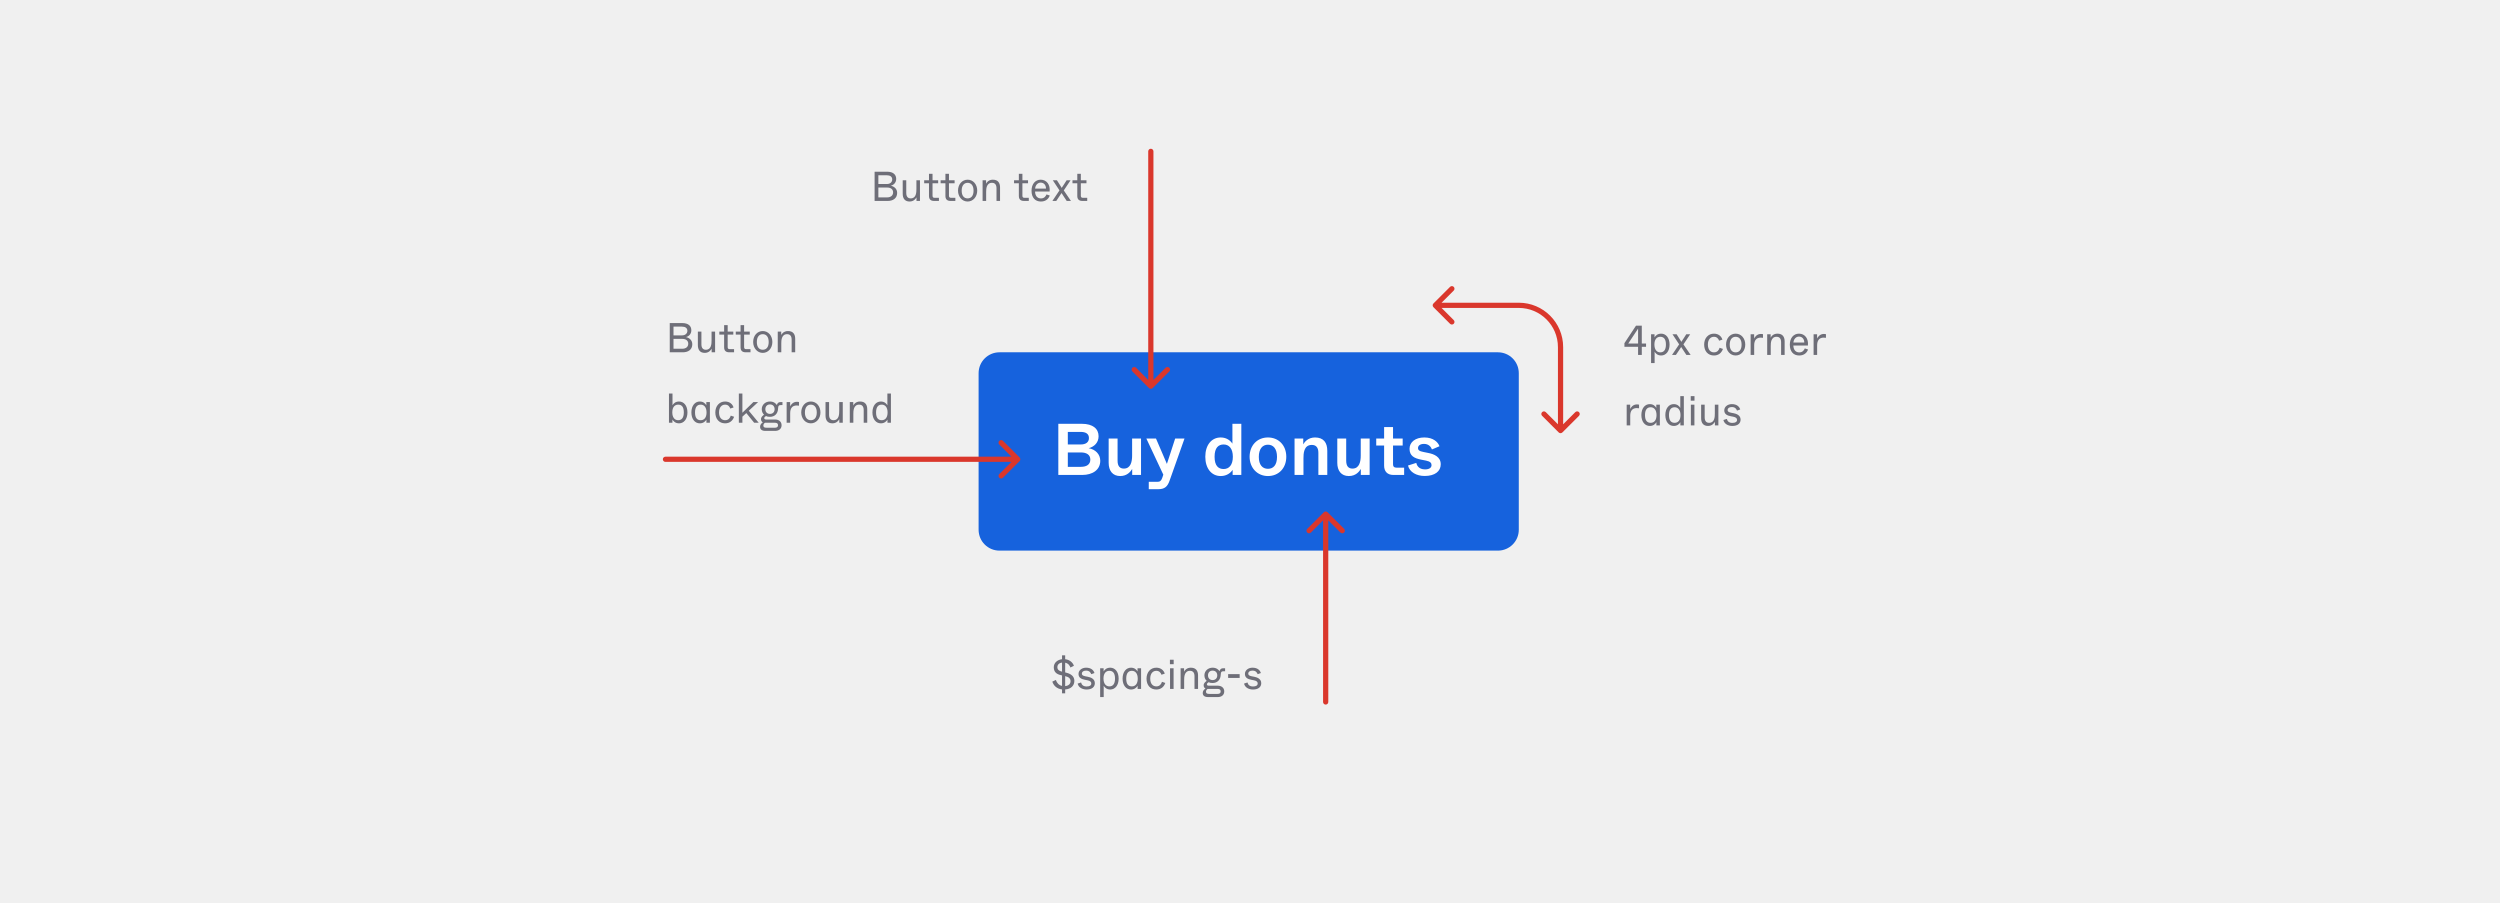
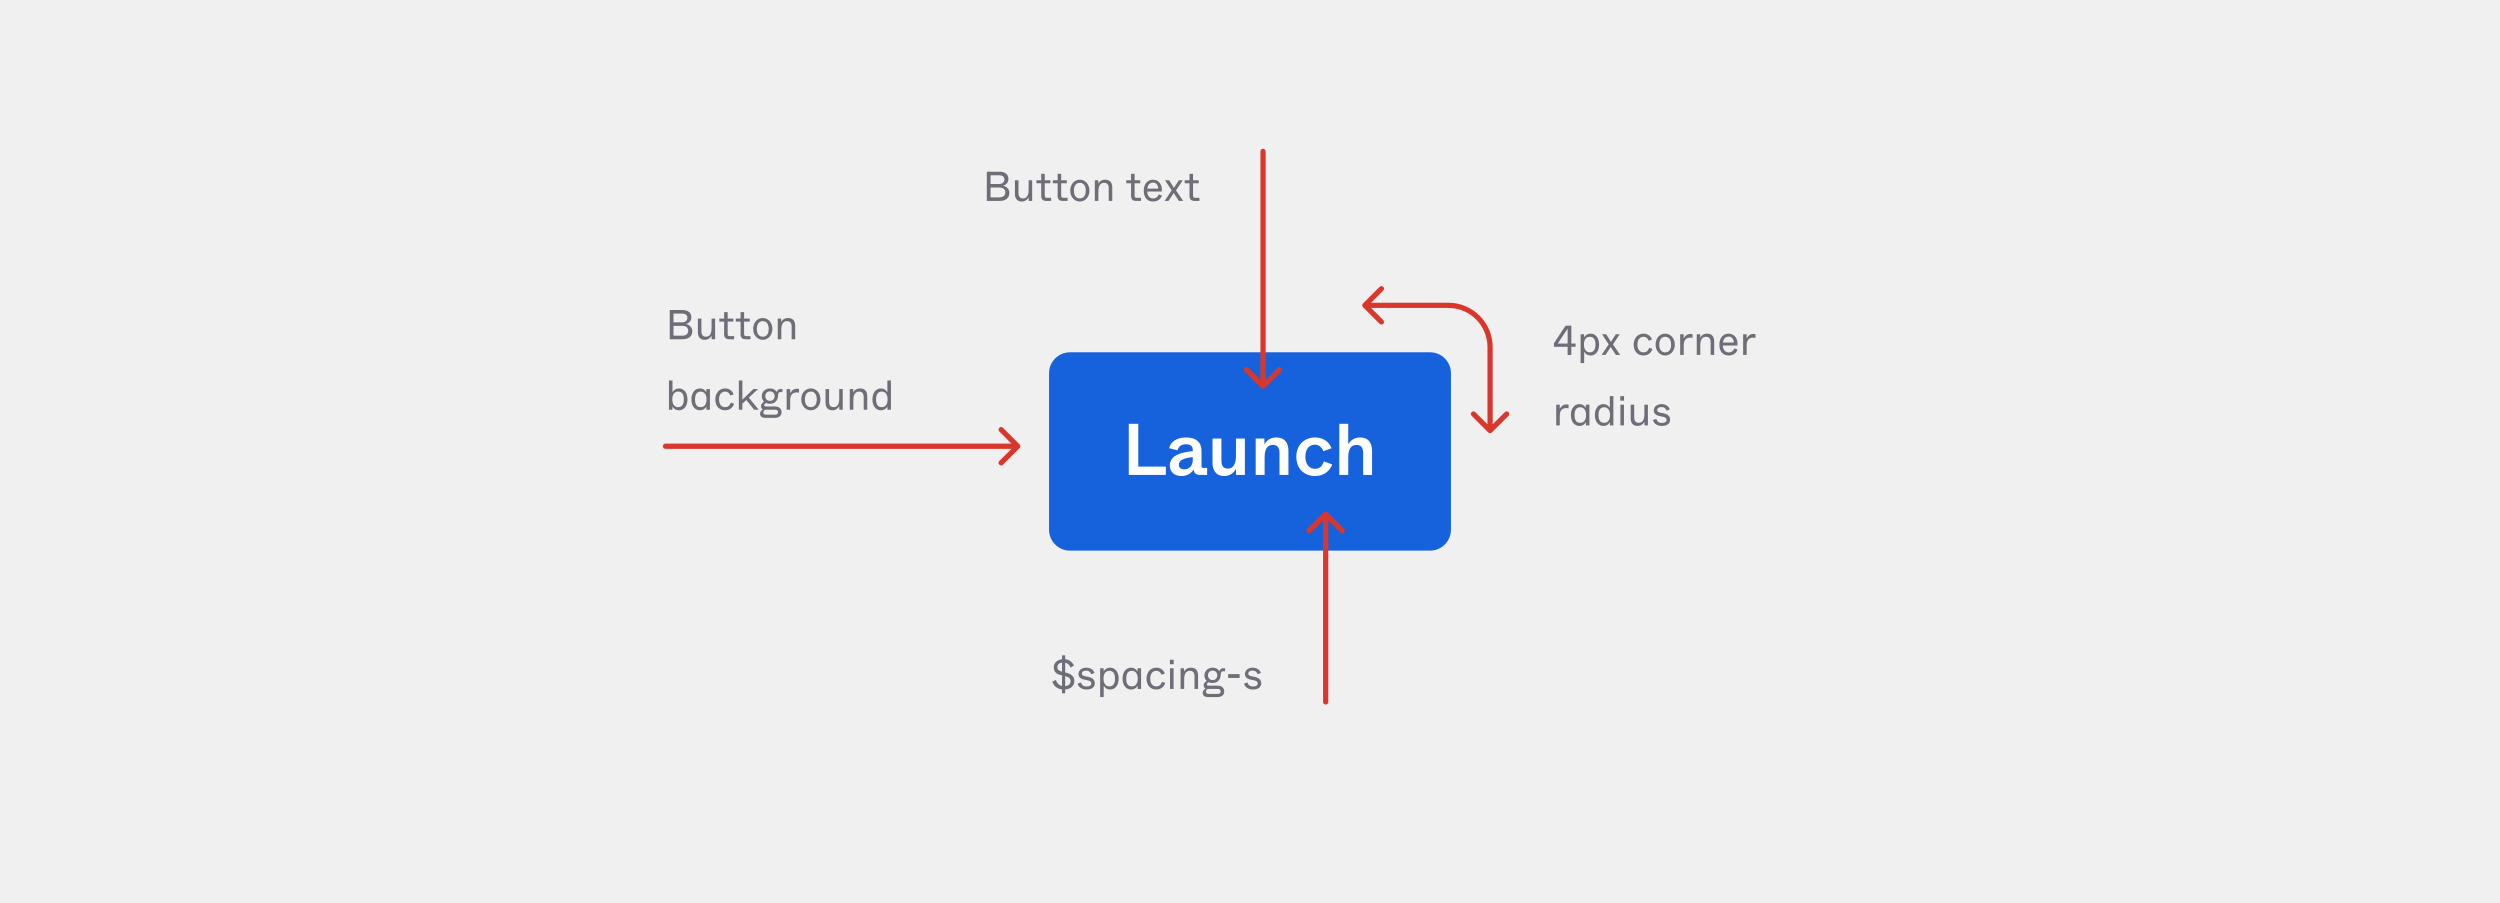
<svg xmlns="http://www.w3.org/2000/svg" width="958" height="346" viewBox="0 0 958 346" fill="none">
-   <rect x="375" y="135" width="207" height="76" rx="8" fill="#1662DD" />
-   <path d="M405.548 182H414.732C418.596 182 421.62 180.096 421.62 176.568C421.62 174.02 419.716 172.2 417.196 171.752C419.38 171.164 420.976 169.568 420.976 167.16C420.976 164.332 418.82 162.4 414.564 162.4H405.548V182ZM409.188 170.324V165.508H414.088C416.048 165.508 417.28 166.208 417.28 167.86C417.28 169.512 416.048 170.324 414.088 170.324H409.188ZM409.188 178.892V173.376H414.2C416.384 173.376 417.812 174.272 417.812 176.12C417.812 177.996 416.384 178.892 414.2 178.892H409.188ZM429.262 182.42C432.006 182.42 433.294 180.628 433.854 179.704V182H437.242V168.056H433.826V174.608C433.826 176.848 433.322 179.564 430.662 179.564C429.178 179.564 428.254 178.696 428.254 176.54V168.056H424.838V177.352C424.838 180.404 426.378 182.42 429.262 182.42ZM450.317 168.056L448.385 174.02L447.153 177.772C446.901 177.184 446.565 176.484 445.557 174.048L442.981 168.056H439.284L445.781 181.888L445.361 183.148C444.941 184.296 444.465 184.632 443.513 184.632H440.209V187.46H443.849C446.285 187.46 447.405 186.48 448.217 184.1L453.901 168.056H450.317ZM467.779 182.42C470.187 182.42 471.699 181.076 472.343 180.04V182H475.675V162.4H472.259V167.496V170.016C471.615 168.98 470.159 167.636 467.779 167.636C464.251 167.636 461.871 170.548 461.871 175.028C461.871 179.508 464.251 182.42 467.779 182.42ZM468.899 179.732C466.911 179.732 465.427 178.528 465.427 175.028C465.427 171.556 466.911 170.324 468.899 170.324C470.971 170.324 472.427 171.892 472.427 175.028C472.427 178.192 470.971 179.732 468.899 179.732ZM485.878 182.42C489.938 182.42 492.906 179.452 492.906 175.028C492.906 170.66 489.966 167.636 485.878 167.636C481.79 167.636 478.85 170.66 478.85 175.028C478.85 179.284 481.818 182.42 485.878 182.42ZM485.878 179.648C483.806 179.648 482.378 178.192 482.378 175.084C482.378 171.976 483.806 170.408 485.878 170.408C487.95 170.408 489.35 171.976 489.35 175.084C489.35 178.192 487.95 179.648 485.878 179.648ZM496.072 182H499.488V175.644C499.488 173.936 499.544 170.492 502.68 170.492C504.22 170.492 505.2 171.388 505.2 173.488V182H508.616V172.732C508.616 169.68 507.244 167.636 503.912 167.636C501.196 167.636 499.852 169.456 499.404 170.268V168.056H496.072V182ZM516.871 182.42C519.615 182.42 520.903 180.628 521.463 179.704V182H524.851V168.056H521.435V174.608C521.435 176.848 520.931 179.564 518.271 179.564C516.787 179.564 515.863 178.696 515.863 176.54V168.056H512.447V177.352C512.447 180.404 513.987 182.42 516.871 182.42ZM533.922 182H538.066V179.2H535.098C534.202 179.2 533.81 178.808 533.81 177.912V170.716H537.506V168.056H533.81V163.66H530.394V168.056H527.37V170.716H530.394V178.444C530.394 180.656 531.654 182 533.922 182ZM545.931 182.392C549.823 182.392 552.091 180.628 552.091 177.912C552.091 175.056 549.515 173.992 547.303 173.572L545.511 173.208C543.831 172.9 543.383 172.452 543.383 171.668C543.383 170.828 544.139 170.1 545.679 170.1C547.415 170.1 548.339 171.164 548.731 172.228L551.615 170.996C551.027 169.428 549.291 167.636 545.791 167.636C542.431 167.636 540.135 169.372 540.135 171.976C540.135 174.692 541.927 175.616 544.643 176.148L546.491 176.512C548.143 176.848 548.563 177.464 548.563 178.248C548.563 179.228 547.695 179.872 546.071 179.872C543.551 179.872 542.879 178.164 542.711 177.38L539.547 178.388C540.163 180.936 542.795 182.392 545.931 182.392Z" fill="white" />
-   <path d="M255 175C254.448 175 254 175.448 254 176C254 176.552 254.448 177 255 177L255 175ZM390.707 176.707C391.098 176.317 391.098 175.683 390.707 175.293L384.343 168.929C383.953 168.538 383.319 168.538 382.929 168.929C382.538 169.319 382.538 169.953 382.929 170.343L388.586 176L382.929 181.657C382.538 182.047 382.538 182.681 382.929 183.071C383.319 183.462 383.953 183.462 384.343 183.071L390.707 176.707ZM255 177L390 177L390 175L255 175L255 177Z" fill="#DA372C" />
-   <path d="M256.648 135H261.672C263.608 135 265.288 134.072 265.288 131.912C265.288 130.248 263.976 129.384 262.84 129.16C263.8 128.968 264.92 128.12 264.92 126.568C264.92 124.936 263.8 123.8 261.448 123.8H256.648V135ZM258.088 128.52V125.16H261.32C262.584 125.16 263.4 125.704 263.4 126.76C263.4 127.816 262.584 128.52 261.32 128.52H258.088ZM258.088 133.64V129.864H261.464C262.888 129.864 263.736 130.568 263.736 131.72C263.736 132.872 262.888 133.64 261.464 133.64H258.088ZM270.06 135.224C271.708 135.224 272.46 134.056 272.7 133.624V135H274.028V127.08H272.668V130.44C272.668 131.656 272.636 134.024 270.492 134.024C269.452 134.024 268.78 133.416 268.78 131.928V127.08H267.42V132.248C267.42 134.008 268.204 135.224 270.06 135.224ZM279.471 135H281.295V133.8H279.647C279.087 133.8 278.847 133.56 278.847 133V128.232H281.007V127.08H278.847V124.6H277.487V127.08H275.647V128.232H277.487V133.08C277.487 134.392 278.159 135 279.471 135ZM285.768 135H287.592V133.8H285.944C285.384 133.8 285.144 133.56 285.144 133V128.232H287.304V127.08H285.144V124.6H283.784V127.08H281.944V128.232H283.784V133.08C283.784 134.392 284.456 135 285.768 135ZM292.291 135.224C294.371 135.224 295.971 133.432 295.971 131.048C295.971 128.664 294.435 126.856 292.291 126.856C290.147 126.856 288.611 128.664 288.611 131.048C288.611 133.432 290.211 135.224 292.291 135.224ZM292.291 134.024C290.947 134.024 290.019 133.064 290.019 131.064C290.019 129.064 290.947 128.056 292.291 128.056C293.635 128.056 294.563 129.064 294.563 131.064C294.563 133.064 293.635 134.024 292.291 134.024ZM298.032 135H299.392V131.64C299.392 130.472 299.44 128.056 301.616 128.056C302.672 128.056 303.36 128.664 303.36 130.152V135H304.72V129.832C304.72 128.072 303.92 126.856 301.952 126.856C300.24 126.856 299.472 128.072 299.36 128.424V127.08H298.032V135ZM260.216 162.224C262.04 162.224 263.432 160.64 263.432 158.032C263.432 155.424 262.04 153.856 260.216 153.856C258.824 153.856 258.088 154.624 257.704 155.296V153.76V150.8H256.344V162H257.672V160.768C258.056 161.44 258.824 162.224 260.216 162.224ZM259.864 161.024C258.568 161.024 257.624 160.016 257.624 158.016C257.624 156.016 258.568 155.056 259.864 155.056C261.128 155.056 262.04 155.808 262.04 158.016C262.04 160.224 261.128 161.024 259.864 161.024ZM268.156 162.224C269.548 162.224 270.316 161.456 270.7 160.784V162H272.028V154.08H270.668V155.312C270.284 154.64 269.548 153.856 268.156 153.856C266.332 153.856 264.94 155.44 264.94 158.048C264.94 160.656 266.332 162.224 268.156 162.224ZM268.508 161.024C267.244 161.024 266.332 160.272 266.332 158.064C266.332 155.856 267.244 155.056 268.508 155.056C269.804 155.056 270.748 156.064 270.748 158.064C270.748 160.064 269.804 161.024 268.508 161.024ZM277.871 162.224C279.647 162.224 280.799 161.184 281.311 159.712L280.031 159.264C279.775 160.128 279.183 161.024 277.871 161.024C276.559 161.024 275.535 160.064 275.535 158.032C275.535 156.048 276.591 155.056 277.855 155.056C279.007 155.056 279.583 155.808 279.839 156.56L281.103 156.144C280.735 154.912 279.647 153.856 277.855 153.856C275.663 153.856 274.111 155.584 274.111 158.032C274.111 160.592 275.583 162.224 277.871 162.224ZM288.997 162H290.741L286.933 157.392L290.501 154.08H288.693L284.485 158.16V155.568V150.8H283.125V162H284.485V159.664L285.989 158.288L288.997 162ZM293.327 165.12H297.023C298.367 165.12 299.503 164.416 299.503 162.944C299.503 161.616 298.511 160.752 296.991 160.752H293.535C292.975 160.752 292.863 160.464 292.863 160.208C292.863 159.92 293.151 159.616 293.583 159.424C294.015 159.68 294.511 159.728 295.055 159.728C296.815 159.728 298.015 158.56 298.143 156.768L298.175 156.336C298.239 155.408 298.511 155.232 299.231 155.232H299.839V154.08H298.991C298.223 154.08 297.855 154.608 297.695 155.216C297.359 154.656 296.527 153.856 295.055 153.856C293.231 153.856 291.903 155.152 291.903 156.8C291.903 157.792 292.335 158.512 292.783 158.912C292.271 159.28 291.615 159.808 291.615 160.592C291.615 161.216 291.871 161.584 292.319 161.856C291.839 162.128 291.263 162.72 291.263 163.52C291.263 164.448 291.807 165.12 293.327 165.12ZM295.055 158.608C293.983 158.608 293.279 157.888 293.279 156.8C293.279 155.712 293.983 154.976 295.055 154.976C296.127 154.976 296.831 155.712 296.831 156.8C296.831 157.888 296.127 158.608 295.055 158.608ZM293.791 163.904C292.959 163.904 292.511 163.728 292.511 163.072C292.511 162.528 292.863 162.176 293.135 162H296.879C297.503 162 298.127 162.128 298.127 162.944C298.127 163.76 297.503 163.904 296.879 163.904H293.791ZM301.438 162H302.798V158.368C302.798 156.512 303.534 155.376 305.326 155.376C305.646 155.376 305.918 155.408 306.174 155.456V154.064C305.982 154.016 305.742 153.968 305.358 153.968C303.854 153.968 303.038 155.136 302.782 155.728V154.08H301.438V162ZM310.713 162.224C312.793 162.224 314.392 160.432 314.392 158.048C314.392 155.664 312.857 153.856 310.713 153.856C308.569 153.856 307.033 155.664 307.033 158.048C307.033 160.432 308.633 162.224 310.713 162.224ZM310.713 161.024C309.369 161.024 308.441 160.064 308.441 158.064C308.441 156.064 309.369 155.056 310.713 155.056C312.057 155.056 312.985 156.064 312.985 158.064C312.985 160.064 312.057 161.024 310.713 161.024ZM318.981 162.224C320.629 162.224 321.381 161.056 321.621 160.624V162H322.949V154.08H321.589V157.44C321.589 158.656 321.557 161.024 319.413 161.024C318.373 161.024 317.701 160.416 317.701 158.928V154.08H316.341V159.248C316.341 161.008 317.125 162.224 318.981 162.224ZM325.641 162H327.001V158.64C327.001 157.472 327.049 155.056 329.225 155.056C330.281 155.056 330.969 155.664 330.969 157.152V162H332.329V156.832C332.329 155.072 331.529 153.856 329.561 153.856C327.849 153.856 327.081 155.072 326.969 155.424V154.08H325.641V162ZM337.531 162.224C338.923 162.224 339.691 161.456 340.075 160.784V162H341.403V150.8H340.043V153.76V155.312C339.659 154.64 338.923 153.856 337.531 153.856C335.707 153.856 334.315 155.44 334.315 158.048C334.315 160.656 335.707 162.224 337.531 162.224ZM337.883 161.024C336.619 161.024 335.707 160.272 335.707 158.064C335.707 155.856 336.619 155.056 337.883 155.056C339.179 155.056 340.123 156.064 340.123 158.064C340.123 160.064 339.179 161.024 337.883 161.024Z" fill="#6E6E78" />
-   <path d="M442 58C442 57.448 441.552 57 441 57C440.448 57 440 57.448 440 58L442 58ZM440.293 148.707C440.683 149.098 441.317 149.098 441.707 148.707L448.071 142.343C448.462 141.953 448.462 141.319 448.071 140.929C447.681 140.538 447.047 140.538 446.657 140.929L441 146.586L435.343 140.929C434.953 140.538 434.319 140.538 433.929 140.929C433.538 141.319 433.538 141.953 433.929 142.343L440.293 148.707ZM440 58L440 148L442 148L442 58L440 58Z" fill="#DA372C" />
-   <path d="M335.148 77H340.172C342.108 77 343.788 76.072 343.788 73.912C343.788 72.248 342.476 71.384 341.34 71.16C342.3 70.968 343.42 70.12 343.42 68.568C343.42 66.936 342.3 65.8 339.948 65.8H335.148V77ZM336.588 70.52V67.16H339.82C341.084 67.16 341.9 67.704 341.9 68.76C341.9 69.816 341.084 70.52 339.82 70.52H336.588ZM336.588 75.64V71.864H339.964C341.388 71.864 342.236 72.568 342.236 73.72C342.236 74.872 341.388 75.64 339.964 75.64H336.588ZM348.56 77.224C350.208 77.224 350.96 76.056 351.2 75.624V77H352.528V69.08H351.168V72.44C351.168 73.656 351.136 76.024 348.992 76.024C347.952 76.024 347.28 75.416 347.28 73.928V69.08H345.92V74.248C345.92 76.008 346.704 77.224 348.56 77.224ZM357.971 77H359.795V75.8H358.147C357.587 75.8 357.347 75.56 357.347 75V70.232H359.507V69.08H357.347V66.6H355.987V69.08H354.147V70.232H355.987V75.08C355.987 76.392 356.659 77 357.971 77ZM364.268 77H366.092V75.8H364.444C363.884 75.8 363.644 75.56 363.644 75V70.232H365.804V69.08H363.644V66.6H362.284V69.08H360.444V70.232H362.284V75.08C362.284 76.392 362.956 77 364.268 77ZM370.791 77.224C372.871 77.224 374.471 75.432 374.471 73.048C374.471 70.664 372.935 68.856 370.791 68.856C368.647 68.856 367.111 70.664 367.111 73.048C367.111 75.432 368.711 77.224 370.791 77.224ZM370.791 76.024C369.447 76.024 368.519 75.064 368.519 73.064C368.519 71.064 369.447 70.056 370.791 70.056C372.135 70.056 373.063 71.064 373.063 73.064C373.063 75.064 372.135 76.024 370.791 76.024ZM376.532 77H377.892V73.64C377.892 72.472 377.94 70.056 380.116 70.056C381.172 70.056 381.86 70.664 381.86 72.152V77H383.22V71.832C383.22 70.072 382.42 68.856 380.452 68.856C378.74 68.856 377.972 70.072 377.86 70.424V69.08H376.532V77ZM392.409 77H394.233V75.8H392.585C392.025 75.8 391.785 75.56 391.785 75V70.232H393.945V69.08H391.785V66.6H390.424V69.08H388.585V70.232H390.424V75.08C390.424 76.392 391.097 77 392.409 77ZM398.867 77.224C400.355 77.224 401.683 76.552 402.275 74.936L401.027 74.504C400.819 75.016 400.259 76.04 398.915 76.04C397.811 76.04 396.707 75.4 396.627 73.4H402.211C402.515 70.808 401.091 68.856 398.787 68.856C396.771 68.856 395.283 70.472 395.283 73.08C395.283 75.768 396.707 77.224 398.867 77.224ZM396.659 72.264C396.771 70.824 397.747 69.976 398.787 69.976C399.875 69.976 400.819 70.76 400.819 72.264H396.659ZM403.273 77H404.761L405.769 75.496L406.777 73.976C407.001 74.328 407.177 74.6 407.769 75.496L408.761 77H410.393L407.641 72.968L410.233 69.08H408.729L407.865 70.44C407.257 71.384 407.065 71.672 406.841 71.992C406.649 71.672 406.473 71.384 405.881 70.44L405.017 69.08H403.433L405.993 72.952L403.273 77ZM414.799 77H416.623V75.8H414.975C414.415 75.8 414.175 75.56 414.175 75V70.232H416.335V69.08H414.175V66.6H412.815V69.08H410.975V70.232H412.815V75.08C412.815 76.392 413.487 77 414.799 77Z" fill="#6E6E78" />
-   <path d="M549.293 116.293C548.902 116.683 548.902 117.317 549.293 117.707L555.657 124.071C556.047 124.462 556.681 124.462 557.071 124.071C557.462 123.681 557.462 123.047 557.071 122.657L551.414 117L557.071 111.343C557.462 110.953 557.462 110.319 557.071 109.929C556.681 109.538 556.047 109.538 555.657 109.929L549.293 116.293ZM598 133H599H598ZM597.293 165.707C597.683 166.098 598.317 166.098 598.707 165.707L605.071 159.343C605.462 158.953 605.462 158.319 605.071 157.929C604.681 157.538 604.047 157.538 603.657 157.929L598 163.586L592.343 157.929C591.953 157.538 591.319 157.538 590.929 157.929C590.538 158.319 590.538 158.953 590.929 159.343L597.293 165.707ZM582 116H550V118H582V116ZM597 133L597 165H599L599 133H597ZM582 118C590.284 118 597 124.716 597 133H599C599 123.611 591.389 116 582 116V118Z" fill="#DA372C" />
-   <path d="M627.712 136H629.136V132.896H630.768V131.648H629.136V124.8H626.912L622.48 131.504V132.896H627.712V136ZM627.712 131.648H626.064H623.936L627.712 125.936V128.384V131.648ZM632.688 139.12H634.048V136.32V134.768C634.432 135.44 635.168 136.224 636.56 136.224C638.384 136.224 639.776 134.64 639.776 132.032C639.776 129.424 638.384 127.856 636.56 127.856C635.168 127.856 634.4 128.624 634.016 129.296V128.08H632.688V139.12ZM636.208 135.024C634.912 135.024 633.968 134.016 633.968 132.016C633.968 130.016 634.912 129.056 636.208 129.056C637.472 129.056 638.384 129.808 638.384 132.016C638.384 134.224 637.472 135.024 636.208 135.024ZM640.726 136H642.214L643.222 134.496L644.23 132.976C644.454 133.328 644.63 133.6 645.222 134.496L646.214 136H647.846L645.094 131.968L647.686 128.08H646.182L645.318 129.44C644.71 130.384 644.518 130.672 644.294 130.992C644.102 130.672 643.926 130.384 643.334 129.44L642.47 128.08H640.886L643.446 131.952L640.726 136ZM656.793 136.224C658.569 136.224 659.721 135.184 660.233 133.712L658.953 133.264C658.697 134.128 658.105 135.024 656.793 135.024C655.481 135.024 654.457 134.064 654.457 132.032C654.457 130.048 655.513 129.056 656.777 129.056C657.929 129.056 658.505 129.808 658.761 130.56L660.025 130.144C659.657 128.912 658.569 127.856 656.777 127.856C654.585 127.856 653.033 129.584 653.033 132.032C653.033 134.592 654.505 136.224 656.793 136.224ZM665.103 136.224C667.183 136.224 668.783 134.432 668.783 132.048C668.783 129.664 667.247 127.856 665.103 127.856C662.959 127.856 661.423 129.664 661.423 132.048C661.423 134.432 663.023 136.224 665.103 136.224ZM665.103 135.024C663.759 135.024 662.831 134.064 662.831 132.064C662.831 130.064 663.759 129.056 665.103 129.056C666.447 129.056 667.375 130.064 667.375 132.064C667.375 134.064 666.447 135.024 665.103 135.024ZM670.844 136H672.204V132.368C672.204 130.512 672.94 129.376 674.732 129.376C675.052 129.376 675.324 129.408 675.58 129.456V128.064C675.388 128.016 675.148 127.968 674.764 127.968C673.26 127.968 672.444 129.136 672.188 129.728V128.08H670.844V136ZM677.188 136H678.548V132.64C678.548 131.472 678.596 129.056 680.772 129.056C681.828 129.056 682.516 129.664 682.516 131.152V136H683.876V130.832C683.876 129.072 683.076 127.856 681.108 127.856C679.396 127.856 678.628 129.072 678.516 129.424V128.08H677.188V136ZM689.445 136.224C690.933 136.224 692.261 135.552 692.853 133.936L691.605 133.504C691.397 134.016 690.837 135.04 689.493 135.04C688.389 135.04 687.285 134.4 687.205 132.4H692.789C693.093 129.808 691.669 127.856 689.365 127.856C687.349 127.856 685.861 129.472 685.861 132.08C685.861 134.768 687.285 136.224 689.445 136.224ZM687.237 131.264C687.349 129.824 688.325 128.976 689.365 128.976C690.453 128.976 691.397 129.76 691.397 131.264H687.237ZM694.969 136H696.329V132.368C696.329 130.512 697.065 129.376 698.857 129.376C699.177 129.376 699.449 129.408 699.705 129.456V128.064C699.513 128.016 699.273 127.968 698.889 127.968C697.385 127.968 696.569 129.136 696.313 129.728V128.08H694.969V136ZM623.344 163H624.704V159.368C624.704 157.512 625.44 156.376 627.232 156.376C627.552 156.376 627.824 156.408 628.08 156.456V155.064C627.888 155.016 627.648 154.968 627.264 154.968C625.76 154.968 624.944 156.136 624.688 156.728V155.08H623.344V163ZM632.187 163.224C633.579 163.224 634.347 162.456 634.731 161.784V163H636.059V155.08H634.699V156.312C634.315 155.64 633.579 154.856 632.187 154.856C630.363 154.856 628.971 156.44 628.971 159.048C628.971 161.656 630.363 163.224 632.187 163.224ZM632.539 162.024C631.275 162.024 630.363 161.272 630.363 159.064C630.363 156.856 631.275 156.056 632.539 156.056C633.835 156.056 634.779 157.064 634.779 159.064C634.779 161.064 633.835 162.024 632.539 162.024ZM641.374 163.224C642.766 163.224 643.534 162.456 643.918 161.784V163H645.246V151.8H643.886V154.76V156.312C643.502 155.64 642.766 154.856 641.374 154.856C639.55 154.856 638.158 156.44 638.158 159.048C638.158 161.656 639.55 163.224 641.374 163.224ZM641.726 162.024C640.462 162.024 639.55 161.272 639.55 159.064C639.55 156.856 640.462 156.056 641.726 156.056C643.022 156.056 643.966 157.064 643.966 159.064C643.966 161.064 643.022 162.024 641.726 162.024ZM647.89 153.528H649.33V151.8H647.89V153.528ZM647.938 163H649.298V155.08H647.938V163ZM654.513 163.224C656.161 163.224 656.913 162.056 657.153 161.624V163H658.481V155.08H657.121V158.44C657.121 159.656 657.089 162.024 654.945 162.024C653.905 162.024 653.233 161.416 653.233 159.928V155.08H651.873V160.248C651.873 162.008 652.657 163.224 654.513 163.224ZM663.844 163.224C665.844 163.224 666.996 162.28 666.996 160.792C666.996 158.984 665.124 158.504 664.324 158.344L663.412 158.168C662.276 157.944 662.02 157.624 662.02 157.096C662.02 156.52 662.532 155.976 663.636 155.976C664.98 155.976 665.428 156.824 665.62 157.352L666.852 156.904C666.532 155.864 665.604 154.856 663.636 154.856C662.084 154.856 660.74 155.816 660.74 157.24C660.74 158.744 661.892 159.24 663.204 159.496L664.116 159.672C665.268 159.896 665.636 160.312 665.636 160.904C665.636 161.656 664.996 162.056 663.844 162.056C662.596 162.056 661.956 161.464 661.716 160.52L660.404 160.952C660.756 162.472 662.228 163.224 663.844 163.224Z" fill="#6E6E78" />
+   <rect x="402" y="135" width="154" height="76" rx="8" fill="#1662DD" />
+   <path d="M432.548 182H446.744V178.808H436.188V162.4H432.548V182ZM452.719 182.42C455.071 182.42 456.555 181.244 457.395 179.928C457.563 181.16 458.179 182 459.943 182H462.575V179.312H461.259C460.531 179.312 460.419 179.144 460.419 178.472V172.844C460.419 169.428 458.319 167.636 454.483 167.636C450.563 167.636 448.379 169.68 448.043 171.752L451.207 172.564C451.543 171.332 452.411 170.24 454.483 170.24C456.275 170.24 457.059 171.052 457.059 172.424V172.9C452.439 173.32 448.267 174.524 448.267 178.416C448.267 180.88 450.115 182.42 452.719 182.42ZM453.839 179.844C452.439 179.844 451.739 179.144 451.739 178.08C451.739 176.092 454.175 175.476 457.059 175.14V176.26C457.059 178.752 455.491 179.844 453.839 179.844ZM469.058 182.42C471.802 182.42 473.09 180.628 473.65 179.704V182H477.038V168.056H473.622V174.608C473.622 176.848 473.118 179.564 470.458 179.564C468.974 179.564 468.05 178.696 468.05 176.54V168.056H464.634V177.352C464.634 180.404 466.174 182.42 469.058 182.42ZM481.181 182H484.597V175.644C484.597 173.936 484.653 170.492 487.789 170.492C489.329 170.492 490.309 171.388 490.309 173.488V182H493.725V172.732C493.725 169.68 492.353 167.636 489.021 167.636C486.305 167.636 484.961 169.456 484.513 170.268V168.056H481.181V182ZM503.912 182.42C507.16 182.42 509.512 180.628 510.52 177.968L507.3 176.82C506.74 178.528 505.732 179.648 503.856 179.648C501.868 179.648 500.216 178.136 500.216 175C500.216 171.92 501.84 170.408 503.828 170.408C505.48 170.408 506.572 171.416 507.104 172.9L510.24 171.78C509.428 169.456 507.216 167.636 503.912 167.636C499.824 167.636 496.744 170.576 496.744 175C496.744 179.508 499.712 182.42 503.912 182.42ZM513.228 182H516.644V175.644C516.644 173.936 516.7 170.492 519.836 170.492C521.376 170.492 522.356 171.388 522.356 173.488V182H525.772V172.732C525.772 169.68 524.344 167.636 521.236 167.636C518.352 167.636 517.092 169.456 516.644 170.268V167.496V162.4H513.228V182Z" fill="white" />
+   <path d="M255 170C254.448 170 254 170.448 254 171C254 171.552 254.448 172 255 172L255 170ZM390.707 171.707C391.098 171.317 391.098 170.683 390.707 170.293L384.343 163.929C383.953 163.538 383.319 163.538 382.929 163.929C382.538 164.319 382.538 164.953 382.929 165.343L388.586 171L382.929 176.657C382.538 177.047 382.538 177.681 382.929 178.071C383.319 178.462 383.953 178.462 384.343 178.071L390.707 171.707ZM255 172L390 172L390 170L255 170L255 172Z" fill="#DA372C" />
+   <path d="M256.648 130H261.672C263.608 130 265.288 129.072 265.288 126.912C265.288 125.248 263.976 124.384 262.84 124.16C263.8 123.968 264.92 123.12 264.92 121.568C264.92 119.936 263.8 118.8 261.448 118.8H256.648V130ZM258.088 123.52V120.16H261.32C262.584 120.16 263.4 120.704 263.4 121.76C263.4 122.816 262.584 123.52 261.32 123.52H258.088ZM258.088 128.64V124.864H261.464C262.888 124.864 263.736 125.568 263.736 126.72C263.736 127.872 262.888 128.64 261.464 128.64H258.088ZM270.06 130.224C271.708 130.224 272.46 129.056 272.7 128.624V130H274.028V122.08H272.668V125.44C272.668 126.656 272.636 129.024 270.492 129.024C269.452 129.024 268.78 128.416 268.78 126.928V122.08H267.42V127.248C267.42 129.008 268.204 130.224 270.06 130.224ZM279.471 130H281.295V128.8H279.647C279.087 128.8 278.847 128.56 278.847 128V123.232H281.007V122.08H278.847V119.6H277.487V122.08H275.647V123.232H277.487V128.08C277.487 129.392 278.159 130 279.471 130ZM285.768 130H287.592V128.8H285.944C285.384 128.8 285.144 128.56 285.144 128V123.232H287.304V122.08H285.144V119.6H283.784V122.08H281.944V123.232H283.784V128.08C283.784 129.392 284.456 130 285.768 130ZM292.291 130.224C294.371 130.224 295.971 128.432 295.971 126.048C295.971 123.664 294.435 121.856 292.291 121.856C290.147 121.856 288.611 123.664 288.611 126.048C288.611 128.432 290.211 130.224 292.291 130.224ZM292.291 129.024C290.947 129.024 290.019 128.064 290.019 126.064C290.019 124.064 290.947 123.056 292.291 123.056C293.635 123.056 294.563 124.064 294.563 126.064C294.563 128.064 293.635 129.024 292.291 129.024ZM298.032 130H299.392V126.64C299.392 125.472 299.44 123.056 301.616 123.056C302.672 123.056 303.36 123.664 303.36 125.152V130H304.72V124.832C304.72 123.072 303.92 121.856 301.952 121.856C300.24 121.856 299.472 123.072 299.36 123.424V122.08H298.032V130ZM260.216 157.224C262.04 157.224 263.432 155.64 263.432 153.032C263.432 150.424 262.04 148.856 260.216 148.856C258.824 148.856 258.088 149.624 257.704 150.296V148.76V145.8H256.344V157H257.672V155.768C258.056 156.44 258.824 157.224 260.216 157.224ZM259.864 156.024C258.568 156.024 257.624 155.016 257.624 153.016C257.624 151.016 258.568 150.056 259.864 150.056C261.128 150.056 262.04 150.808 262.04 153.016C262.04 155.224 261.128 156.024 259.864 156.024ZM268.156 157.224C269.548 157.224 270.316 156.456 270.7 155.784V157H272.028V149.08H270.668V150.312C270.284 149.64 269.548 148.856 268.156 148.856C266.332 148.856 264.94 150.44 264.94 153.048C264.94 155.656 266.332 157.224 268.156 157.224ZM268.508 156.024C267.244 156.024 266.332 155.272 266.332 153.064C266.332 150.856 267.244 150.056 268.508 150.056C269.804 150.056 270.748 151.064 270.748 153.064C270.748 155.064 269.804 156.024 268.508 156.024ZM277.871 157.224C279.647 157.224 280.799 156.184 281.311 154.712L280.031 154.264C279.775 155.128 279.183 156.024 277.871 156.024C276.559 156.024 275.535 155.064 275.535 153.032C275.535 151.048 276.591 150.056 277.855 150.056C279.007 150.056 279.583 150.808 279.839 151.56L281.103 151.144C280.735 149.912 279.647 148.856 277.855 148.856C275.663 148.856 274.111 150.584 274.111 153.032C274.111 155.592 275.583 157.224 277.871 157.224ZM288.997 157H290.741L286.933 152.392L290.501 149.08H288.693L284.485 153.16V150.568V145.8H283.125V157H284.485V154.664L285.989 153.288L288.997 157ZM293.327 160.12H297.023C298.367 160.12 299.503 159.416 299.503 157.944C299.503 156.616 298.511 155.752 296.991 155.752H293.535C292.975 155.752 292.863 155.464 292.863 155.208C292.863 154.92 293.151 154.616 293.583 154.424C294.015 154.68 294.511 154.728 295.055 154.728C296.815 154.728 298.015 153.56 298.143 151.768L298.175 151.336C298.239 150.408 298.511 150.232 299.231 150.232H299.839V149.08H298.991C298.223 149.08 297.855 149.608 297.695 150.216C297.359 149.656 296.527 148.856 295.055 148.856C293.231 148.856 291.903 150.152 291.903 151.8C291.903 152.792 292.335 153.512 292.783 153.912C292.271 154.28 291.615 154.808 291.615 155.592C291.615 156.216 291.871 156.584 292.319 156.856C291.839 157.128 291.263 157.72 291.263 158.52C291.263 159.448 291.807 160.12 293.327 160.12ZM295.055 153.608C293.983 153.608 293.279 152.888 293.279 151.8C293.279 150.712 293.983 149.976 295.055 149.976C296.127 149.976 296.831 150.712 296.831 151.8C296.831 152.888 296.127 153.608 295.055 153.608ZM293.791 158.904C292.959 158.904 292.511 158.728 292.511 158.072C292.511 157.528 292.863 157.176 293.135 157H296.879C297.503 157 298.127 157.128 298.127 157.944C298.127 158.76 297.503 158.904 296.879 158.904H293.791ZM301.438 157H302.798V153.368C302.798 151.512 303.534 150.376 305.326 150.376C305.646 150.376 305.918 150.408 306.174 150.456V149.064C305.982 149.016 305.742 148.968 305.358 148.968C303.854 148.968 303.038 150.136 302.782 150.728V149.08H301.438V157ZM310.713 157.224C312.793 157.224 314.392 155.432 314.392 153.048C314.392 150.664 312.857 148.856 310.713 148.856C308.569 148.856 307.033 150.664 307.033 153.048C307.033 155.432 308.633 157.224 310.713 157.224ZM310.713 156.024C309.369 156.024 308.441 155.064 308.441 153.064C308.441 151.064 309.369 150.056 310.713 150.056C312.057 150.056 312.985 151.064 312.985 153.064C312.985 155.064 312.057 156.024 310.713 156.024ZM318.981 157.224C320.629 157.224 321.381 156.056 321.621 155.624V157H322.949V149.08H321.589V152.44C321.589 153.656 321.557 156.024 319.413 156.024C318.373 156.024 317.701 155.416 317.701 153.928V149.08H316.341V154.248C316.341 156.008 317.125 157.224 318.981 157.224ZM325.641 157H327.001V153.64C327.001 152.472 327.049 150.056 329.225 150.056C330.281 150.056 330.969 150.664 330.969 152.152V157H332.329V151.832C332.329 150.072 331.529 148.856 329.561 148.856C327.849 148.856 327.081 150.072 326.969 150.424V149.08H325.641V157ZM337.531 157.224C338.923 157.224 339.691 156.456 340.075 155.784V157H341.403V145.8H340.043V148.76V150.312C339.659 149.64 338.923 148.856 337.531 148.856C335.707 148.856 334.315 150.44 334.315 153.048C334.315 155.656 335.707 157.224 337.531 157.224ZM337.883 156.024C336.619 156.024 335.707 155.272 335.707 153.064C335.707 150.856 336.619 150.056 337.883 150.056C339.179 150.056 340.123 151.064 340.123 153.064C340.123 155.064 339.179 156.024 337.883 156.024Z" fill="#6E6E78" />
+   <path d="M485 58C485 57.448 484.552 57 484 57C483.448 57 483 57.448 483 58L485 58ZM483.293 148.707C483.683 149.098 484.317 149.098 484.707 148.707L491.071 142.343C491.462 141.953 491.462 141.319 491.071 140.929C490.681 140.538 490.047 140.538 489.657 140.929L484 146.586L478.343 140.929C477.953 140.538 477.319 140.538 476.929 140.929C476.538 141.319 476.538 141.953 476.929 142.343L483.293 148.707ZM483 58L483 148L485 148L485 58L483 58Z" fill="#DA372C" />
+   <path d="M378.148 77H383.172C385.108 77 386.788 76.072 386.788 73.912C386.788 72.248 385.476 71.384 384.34 71.16C385.3 70.968 386.42 70.12 386.42 68.568C386.42 66.936 385.3 65.8 382.948 65.8H378.148V77ZM379.588 70.52V67.16H382.82C384.084 67.16 384.9 67.704 384.9 68.76C384.9 69.816 384.084 70.52 382.82 70.52H379.588ZM379.588 75.64V71.864H382.964C384.388 71.864 385.236 72.568 385.236 73.72C385.236 74.872 384.388 75.64 382.964 75.64H379.588ZM391.56 77.224C393.208 77.224 393.96 76.056 394.2 75.624V77H395.528V69.08H394.168V72.44C394.168 73.656 394.136 76.024 391.992 76.024C390.952 76.024 390.28 75.416 390.28 73.928V69.08H388.92V74.248C388.92 76.008 389.704 77.224 391.56 77.224ZM400.971 77H402.795V75.8H401.147C400.587 75.8 400.347 75.56 400.347 75V70.232H402.507V69.08H400.347V66.6H398.987V69.08H397.147V70.232H398.987V75.08C398.987 76.392 399.659 77 400.971 77ZM407.268 77H409.092V75.8H407.444C406.884 75.8 406.644 75.56 406.644 75V70.232H408.804V69.08H406.644V66.6H405.284V69.08H403.444V70.232H405.284V75.08C405.284 76.392 405.956 77 407.268 77ZM413.791 77.224C415.871 77.224 417.471 75.432 417.471 73.048C417.471 70.664 415.935 68.856 413.791 68.856C411.647 68.856 410.111 70.664 410.111 73.048C410.111 75.432 411.711 77.224 413.791 77.224ZM413.791 76.024C412.447 76.024 411.519 75.064 411.519 73.064C411.519 71.064 412.447 70.056 413.791 70.056C415.135 70.056 416.063 71.064 416.063 73.064C416.063 75.064 415.135 76.024 413.791 76.024ZM419.532 77H420.892V73.64C420.892 72.472 420.94 70.056 423.116 70.056C424.172 70.056 424.86 70.664 424.86 72.152V77H426.22V71.832C426.22 70.072 425.42 68.856 423.452 68.856C421.74 68.856 420.972 70.072 420.86 70.424V69.08H419.532V77ZM435.409 77H437.233V75.8H435.585C435.025 75.8 434.785 75.56 434.785 75V70.232H436.945V69.08H434.785V66.6H433.424V69.08H431.585V70.232H433.424V75.08C433.424 76.392 434.097 77 435.409 77ZM441.867 77.224C443.355 77.224 444.683 76.552 445.275 74.936L444.027 74.504C443.819 75.016 443.259 76.04 441.915 76.04C440.811 76.04 439.707 75.4 439.627 73.4H445.211C445.515 70.808 444.091 68.856 441.787 68.856C439.771 68.856 438.283 70.472 438.283 73.08C438.283 75.768 439.707 77.224 441.867 77.224ZM439.659 72.264C439.771 70.824 440.747 69.976 441.787 69.976C442.875 69.976 443.819 70.76 443.819 72.264H439.659ZM446.273 77H447.761L448.769 75.496L449.777 73.976C450.001 74.328 450.177 74.6 450.769 75.496L451.761 77H453.393L450.641 72.968L453.233 69.08H451.729L450.865 70.44C450.257 71.384 450.065 71.672 449.841 71.992C449.649 71.672 449.473 71.384 448.881 70.44L448.017 69.08H446.433L448.993 72.952L446.273 77ZM457.799 77H459.623V75.8H457.975C457.415 75.8 457.175 75.56 457.175 75V70.232H459.335V69.08H457.175V66.6H455.815V69.08H453.975V70.232H455.815V75.08C455.815 76.392 456.487 77 457.799 77Z" fill="#6E6E78" />
+   <path d="M522.293 116.293C521.902 116.683 521.902 117.317 522.293 117.707L528.657 124.071C529.047 124.462 529.681 124.462 530.071 124.071C530.462 123.681 530.462 123.047 530.071 122.657L524.414 117L530.071 111.343C530.462 110.953 530.462 110.319 530.071 109.929C529.681 109.538 529.047 109.538 528.657 109.929L522.293 116.293ZM571 133H572H571ZM570.293 165.707C570.683 166.098 571.317 166.098 571.707 165.707L578.071 159.343C578.462 158.953 578.462 158.319 578.071 157.929C577.681 157.538 577.047 157.538 576.657 157.929L571 163.586L565.343 157.929C564.953 157.538 564.319 157.538 563.929 157.929C563.538 158.319 563.538 158.953 563.929 159.343L570.293 165.707ZM555 116H523V118H555V116ZM570 133L570 165H572L572 133H570ZM555 118C563.284 118 570 124.716 570 133H572C572 123.611 564.389 116 555 116V118Z" fill="#DA372C" />
+   <path d="M600.712 136H602.136V132.896H603.768V131.648H602.136V124.8H599.912L595.48 131.504V132.896H600.712V136ZM600.712 131.648H599.064H596.936L600.712 125.936V128.384V131.648ZM605.688 139.12H607.048V136.32V134.768C607.432 135.44 608.168 136.224 609.56 136.224C611.384 136.224 612.776 134.64 612.776 132.032C612.776 129.424 611.384 127.856 609.56 127.856C608.168 127.856 607.4 128.624 607.016 129.296V128.08H605.688V139.12ZM609.208 135.024C607.912 135.024 606.968 134.016 606.968 132.016C606.968 130.016 607.912 129.056 609.208 129.056C610.472 129.056 611.384 129.808 611.384 132.016C611.384 134.224 610.472 135.024 609.208 135.024ZM613.726 136H615.214L616.222 134.496L617.23 132.976C617.454 133.328 617.63 133.6 618.222 134.496L619.214 136H620.846L618.094 131.968L620.686 128.08H619.182L618.318 129.44C617.71 130.384 617.518 130.672 617.294 130.992C617.102 130.672 616.926 130.384 616.334 129.44L615.47 128.08H613.886L616.446 131.952L613.726 136ZM629.793 136.224C631.569 136.224 632.721 135.184 633.233 133.712L631.953 133.264C631.697 134.128 631.105 135.024 629.793 135.024C628.481 135.024 627.457 134.064 627.457 132.032C627.457 130.048 628.513 129.056 629.777 129.056C630.929 129.056 631.505 129.808 631.761 130.56L633.025 130.144C632.657 128.912 631.569 127.856 629.777 127.856C627.585 127.856 626.033 129.584 626.033 132.032C626.033 134.592 627.505 136.224 629.793 136.224ZM638.103 136.224C640.183 136.224 641.783 134.432 641.783 132.048C641.783 129.664 640.247 127.856 638.103 127.856C635.959 127.856 634.423 129.664 634.423 132.048C634.423 134.432 636.023 136.224 638.103 136.224ZM638.103 135.024C636.759 135.024 635.831 134.064 635.831 132.064C635.831 130.064 636.759 129.056 638.103 129.056C639.447 129.056 640.375 130.064 640.375 132.064C640.375 134.064 639.447 135.024 638.103 135.024ZM643.844 136H645.204V132.368C645.204 130.512 645.94 129.376 647.732 129.376C648.052 129.376 648.324 129.408 648.58 129.456V128.064C648.388 128.016 648.148 127.968 647.764 127.968C646.26 127.968 645.444 129.136 645.188 129.728V128.08H643.844V136ZM650.188 136H651.548V132.64C651.548 131.472 651.596 129.056 653.772 129.056C654.828 129.056 655.516 129.664 655.516 131.152V136H656.876V130.832C656.876 129.072 656.076 127.856 654.108 127.856C652.396 127.856 651.628 129.072 651.516 129.424V128.08H650.188V136ZM662.445 136.224C663.933 136.224 665.261 135.552 665.853 133.936L664.605 133.504C664.397 134.016 663.837 135.04 662.493 135.04C661.389 135.04 660.285 134.4 660.205 132.4H665.789C666.093 129.808 664.669 127.856 662.365 127.856C660.349 127.856 658.861 129.472 658.861 132.08C658.861 134.768 660.285 136.224 662.445 136.224ZM660.237 131.264C660.349 129.824 661.325 128.976 662.365 128.976C663.453 128.976 664.397 129.76 664.397 131.264H660.237ZM667.969 136H669.329V132.368C669.329 130.512 670.065 129.376 671.857 129.376C672.177 129.376 672.449 129.408 672.705 129.456V128.064C672.513 128.016 672.273 127.968 671.889 127.968C670.385 127.968 669.569 129.136 669.313 129.728V128.08H667.969V136ZM596.344 163H597.704V159.368C597.704 157.512 598.44 156.376 600.232 156.376C600.552 156.376 600.824 156.408 601.08 156.456V155.064C600.888 155.016 600.648 154.968 600.264 154.968C598.76 154.968 597.944 156.136 597.688 156.728V155.08H596.344V163ZM605.187 163.224C606.579 163.224 607.347 162.456 607.731 161.784V163H609.059V155.08H607.699V156.312C607.315 155.64 606.579 154.856 605.187 154.856C603.363 154.856 601.971 156.44 601.971 159.048C601.971 161.656 603.363 163.224 605.187 163.224ZM605.539 162.024C604.275 162.024 603.363 161.272 603.363 159.064C603.363 156.856 604.275 156.056 605.539 156.056C606.835 156.056 607.779 157.064 607.779 159.064C607.779 161.064 606.835 162.024 605.539 162.024ZM614.374 163.224C615.766 163.224 616.534 162.456 616.918 161.784V163H618.246V151.8H616.886V154.76V156.312C616.502 155.64 615.766 154.856 614.374 154.856C612.55 154.856 611.158 156.44 611.158 159.048C611.158 161.656 612.55 163.224 614.374 163.224ZM614.726 162.024C613.462 162.024 612.55 161.272 612.55 159.064C612.55 156.856 613.462 156.056 614.726 156.056C616.022 156.056 616.966 157.064 616.966 159.064C616.966 161.064 616.022 162.024 614.726 162.024ZM620.89 153.528H622.33V151.8H620.89V153.528ZM620.938 163H622.298V155.08H620.938V163ZM627.513 163.224C629.161 163.224 629.913 162.056 630.153 161.624V163H631.481V155.08H630.121V158.44C630.121 159.656 630.089 162.024 627.945 162.024C626.905 162.024 626.233 161.416 626.233 159.928V155.08H624.873V160.248C624.873 162.008 625.657 163.224 627.513 163.224ZM636.844 163.224C638.844 163.224 639.996 162.28 639.996 160.792C639.996 158.984 638.124 158.504 637.324 158.344L636.412 158.168C635.276 157.944 635.02 157.624 635.02 157.096C635.02 156.52 635.532 155.976 636.636 155.976C637.98 155.976 638.428 156.824 638.62 157.352L639.852 156.904C639.532 155.864 638.604 154.856 636.636 154.856C635.084 154.856 633.74 155.816 633.74 157.24C633.74 158.744 634.892 159.24 636.204 159.496L637.116 159.672C638.268 159.896 638.636 160.312 638.636 160.904C638.636 161.656 637.996 162.056 636.844 162.056C635.596 162.056 634.956 161.464 634.716 160.52L633.404 160.952C633.756 162.472 635.228 163.224 636.844 163.224Z" fill="#6E6E78" />
  <path d="M507 269C507 269.552 507.448 270 508 270C508.552 270 509 269.552 509 269L507 269ZM508.707 196.293C508.317 195.902 507.683 195.902 507.293 196.293L500.929 202.657C500.538 203.047 500.538 203.681 500.929 204.071C501.319 204.462 501.953 204.462 502.343 204.071L508 198.414L513.657 204.071C514.047 204.462 514.681 204.462 515.071 204.071C515.462 203.681 515.462 203.047 515.071 202.657L508.707 196.293ZM509 269L509 197L507 197L507 269L509 269Z" fill="#DA372C" />
  <path d="M406.975 265.68H408.175V264.208C410.447 264.032 411.695 262.72 411.695 260.896C411.695 259.2 410.431 258.24 408.655 257.792L408.175 257.664V253.952C409.471 254.208 409.983 255.2 410.191 255.792L411.519 255.136C411.231 254.192 410.191 252.832 408.175 252.608V251.12H406.975V252.608C405.071 252.832 403.807 254.064 403.807 255.712C403.807 257.568 404.959 258.384 406.607 258.736L406.975 258.816V262.848C405.727 262.576 404.975 261.664 404.607 260.544L403.247 261.2C403.743 262.768 405.007 263.952 406.975 264.192V265.68ZM406.975 257.392C405.727 257.072 405.183 256.592 405.183 255.632C405.183 254.72 405.855 254.032 406.975 253.904V255.968V257.392ZM408.175 262.912V260.848V259.088C409.567 259.408 410.239 260.032 410.239 261.024C410.239 262.064 409.487 262.784 408.175 262.912ZM416.391 264.224C418.391 264.224 419.543 263.28 419.543 261.792C419.543 259.984 417.671 259.504 416.871 259.344L415.959 259.168C414.823 258.944 414.567 258.624 414.567 258.096C414.567 257.52 415.079 256.976 416.183 256.976C417.527 256.976 417.975 257.824 418.167 258.352L419.399 257.904C419.079 256.864 418.151 255.856 416.183 255.856C414.631 255.856 413.287 256.816 413.287 258.24C413.287 259.744 414.439 260.24 415.751 260.496L416.663 260.672C417.815 260.896 418.183 261.312 418.183 261.904C418.183 262.656 417.543 263.056 416.391 263.056C415.143 263.056 414.503 262.464 414.263 261.52L412.951 261.952C413.303 263.472 414.775 264.224 416.391 264.224ZM421.578 267.12H422.938V264.32V262.768C423.322 263.44 424.058 264.224 425.45 264.224C427.274 264.224 428.666 262.64 428.666 260.032C428.666 257.424 427.274 255.856 425.45 255.856C424.058 255.856 423.29 256.624 422.906 257.296V256.08H421.578V267.12ZM425.098 263.024C423.802 263.024 422.858 262.016 422.858 260.016C422.858 258.016 423.802 257.056 425.098 257.056C426.362 257.056 427.274 257.808 427.274 260.016C427.274 262.224 426.362 263.024 425.098 263.024ZM433.39 264.224C434.782 264.224 435.55 263.456 435.934 262.784V264H437.262V256.08H435.902V257.312C435.518 256.64 434.782 255.856 433.39 255.856C431.566 255.856 430.174 257.44 430.174 260.048C430.174 262.656 431.566 264.224 433.39 264.224ZM433.742 263.024C432.478 263.024 431.566 262.272 431.566 260.064C431.566 257.856 432.478 257.056 433.742 257.056C435.038 257.056 435.982 258.064 435.982 260.064C435.982 262.064 435.038 263.024 433.742 263.024ZM443.105 264.224C444.881 264.224 446.033 263.184 446.545 261.712L445.265 261.264C445.009 262.128 444.417 263.024 443.105 263.024C441.793 263.024 440.769 262.064 440.769 260.032C440.769 258.048 441.825 257.056 443.089 257.056C444.241 257.056 444.817 257.808 445.073 258.56L446.337 258.144C445.969 256.912 444.881 255.856 443.089 255.856C440.897 255.856 439.345 257.584 439.345 260.032C439.345 262.592 440.817 264.224 443.105 264.224ZM448.312 254.528H449.752V252.8H448.312V254.528ZM448.36 264H449.72V256.08H448.36V264ZM452.407 264H453.767V260.64C453.767 259.472 453.815 257.056 455.991 257.056C457.047 257.056 457.735 257.664 457.735 259.152V264H459.095V258.832C459.095 257.072 458.295 255.856 456.327 255.856C454.615 255.856 453.847 257.072 453.735 257.424V256.08H452.407V264ZM462.952 267.12H466.648C467.992 267.12 469.128 266.416 469.128 264.944C469.128 263.616 468.136 262.752 466.616 262.752H463.16C462.6 262.752 462.488 262.464 462.488 262.208C462.488 261.92 462.776 261.616 463.208 261.424C463.64 261.68 464.136 261.728 464.68 261.728C466.44 261.728 467.64 260.56 467.768 258.768L467.8 258.336C467.864 257.408 468.136 257.232 468.856 257.232H469.464V256.08H468.616C467.848 256.08 467.48 256.608 467.32 257.216C466.984 256.656 466.152 255.856 464.68 255.856C462.856 255.856 461.528 257.152 461.528 258.8C461.528 259.792 461.96 260.512 462.408 260.912C461.896 261.28 461.24 261.808 461.24 262.592C461.24 263.216 461.496 263.584 461.944 263.856C461.464 264.128 460.888 264.72 460.888 265.52C460.888 266.448 461.432 267.12 462.952 267.12ZM464.68 260.608C463.608 260.608 462.904 259.888 462.904 258.8C462.904 257.712 463.608 256.976 464.68 256.976C465.752 256.976 466.456 257.712 466.456 258.8C466.456 259.888 465.752 260.608 464.68 260.608ZM463.416 265.904C462.584 265.904 462.136 265.728 462.136 265.072C462.136 264.528 462.488 264.176 462.76 264H466.504C467.128 264 467.752 264.128 467.752 264.944C467.752 265.76 467.128 265.904 466.504 265.904H463.416ZM470.62 259.776H475.036V258.336H470.62V259.776ZM480.157 264.224C482.157 264.224 483.309 263.28 483.309 261.792C483.309 259.984 481.437 259.504 480.637 259.344L479.725 259.168C478.589 258.944 478.333 258.624 478.333 258.096C478.333 257.52 478.845 256.976 479.949 256.976C481.293 256.976 481.741 257.824 481.933 258.352L483.165 257.904C482.845 256.864 481.917 255.856 479.949 255.856C478.397 255.856 477.053 256.816 477.053 258.24C477.053 259.744 478.205 260.24 479.517 260.496L480.429 260.672C481.581 260.896 481.949 261.312 481.949 261.904C481.949 262.656 481.309 263.056 480.157 263.056C478.909 263.056 478.269 262.464 478.029 261.52L476.717 261.952C477.069 263.472 478.541 264.224 480.157 264.224Z" fill="#6E6E78" />
</svg>
